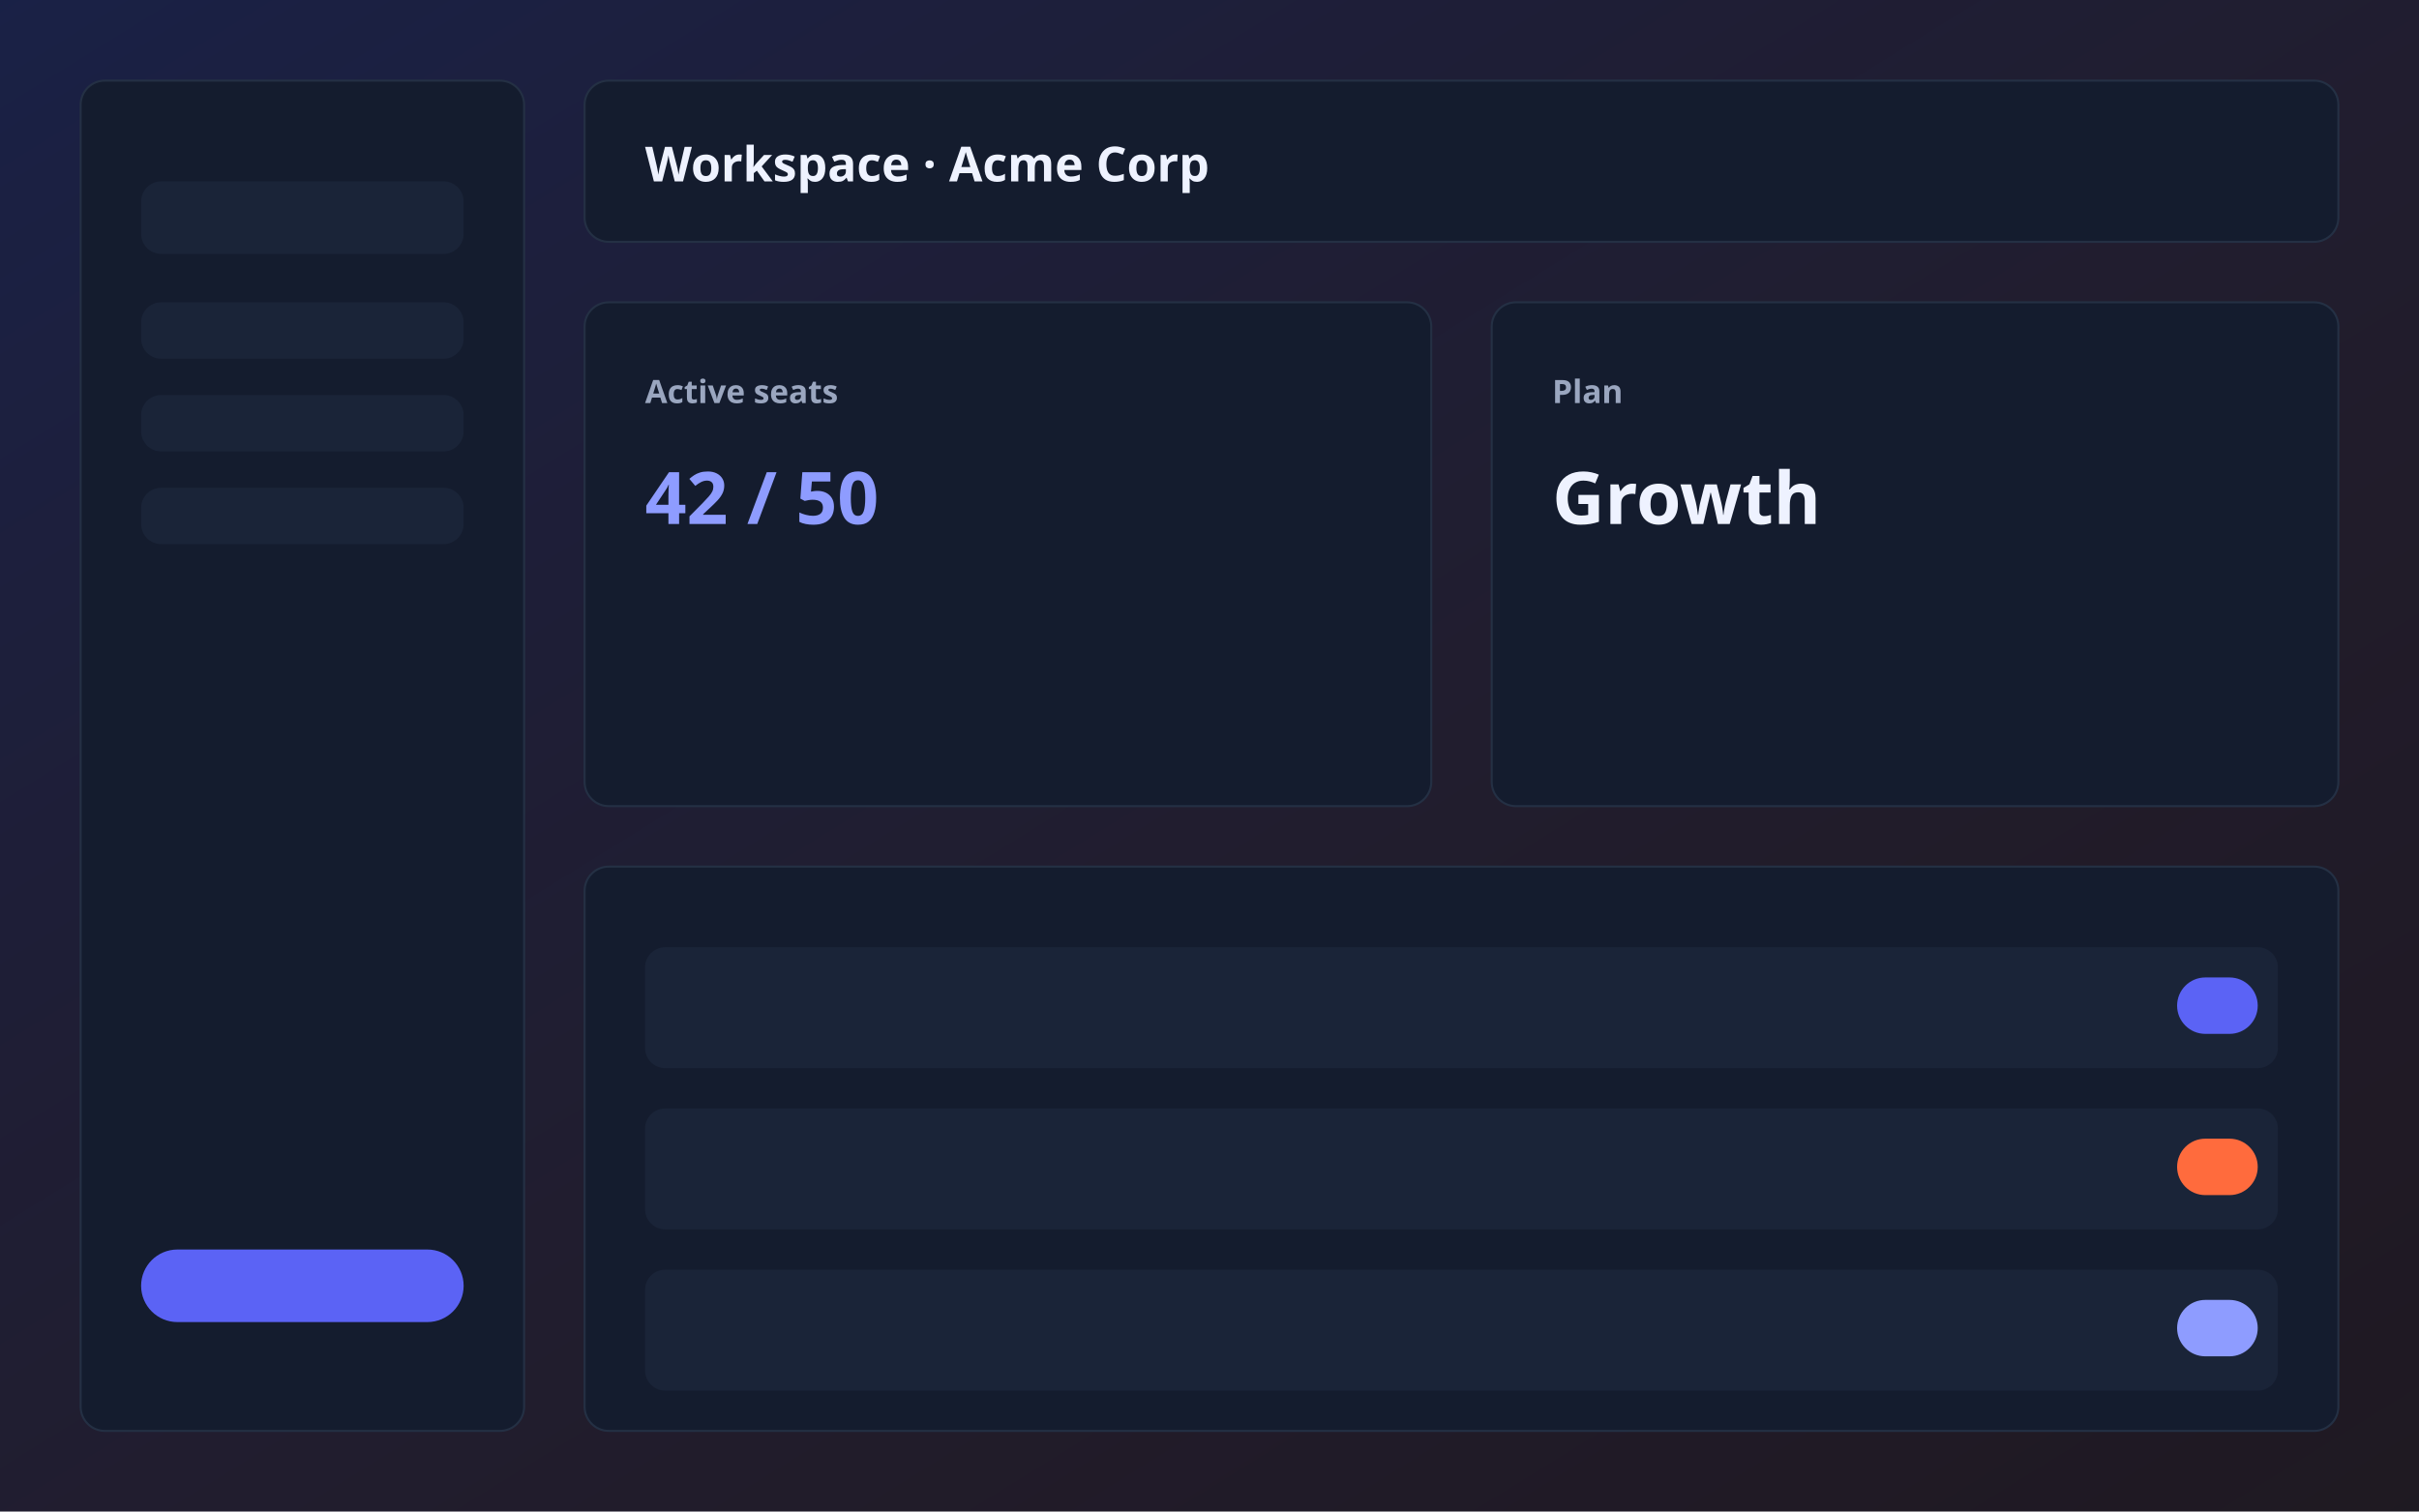
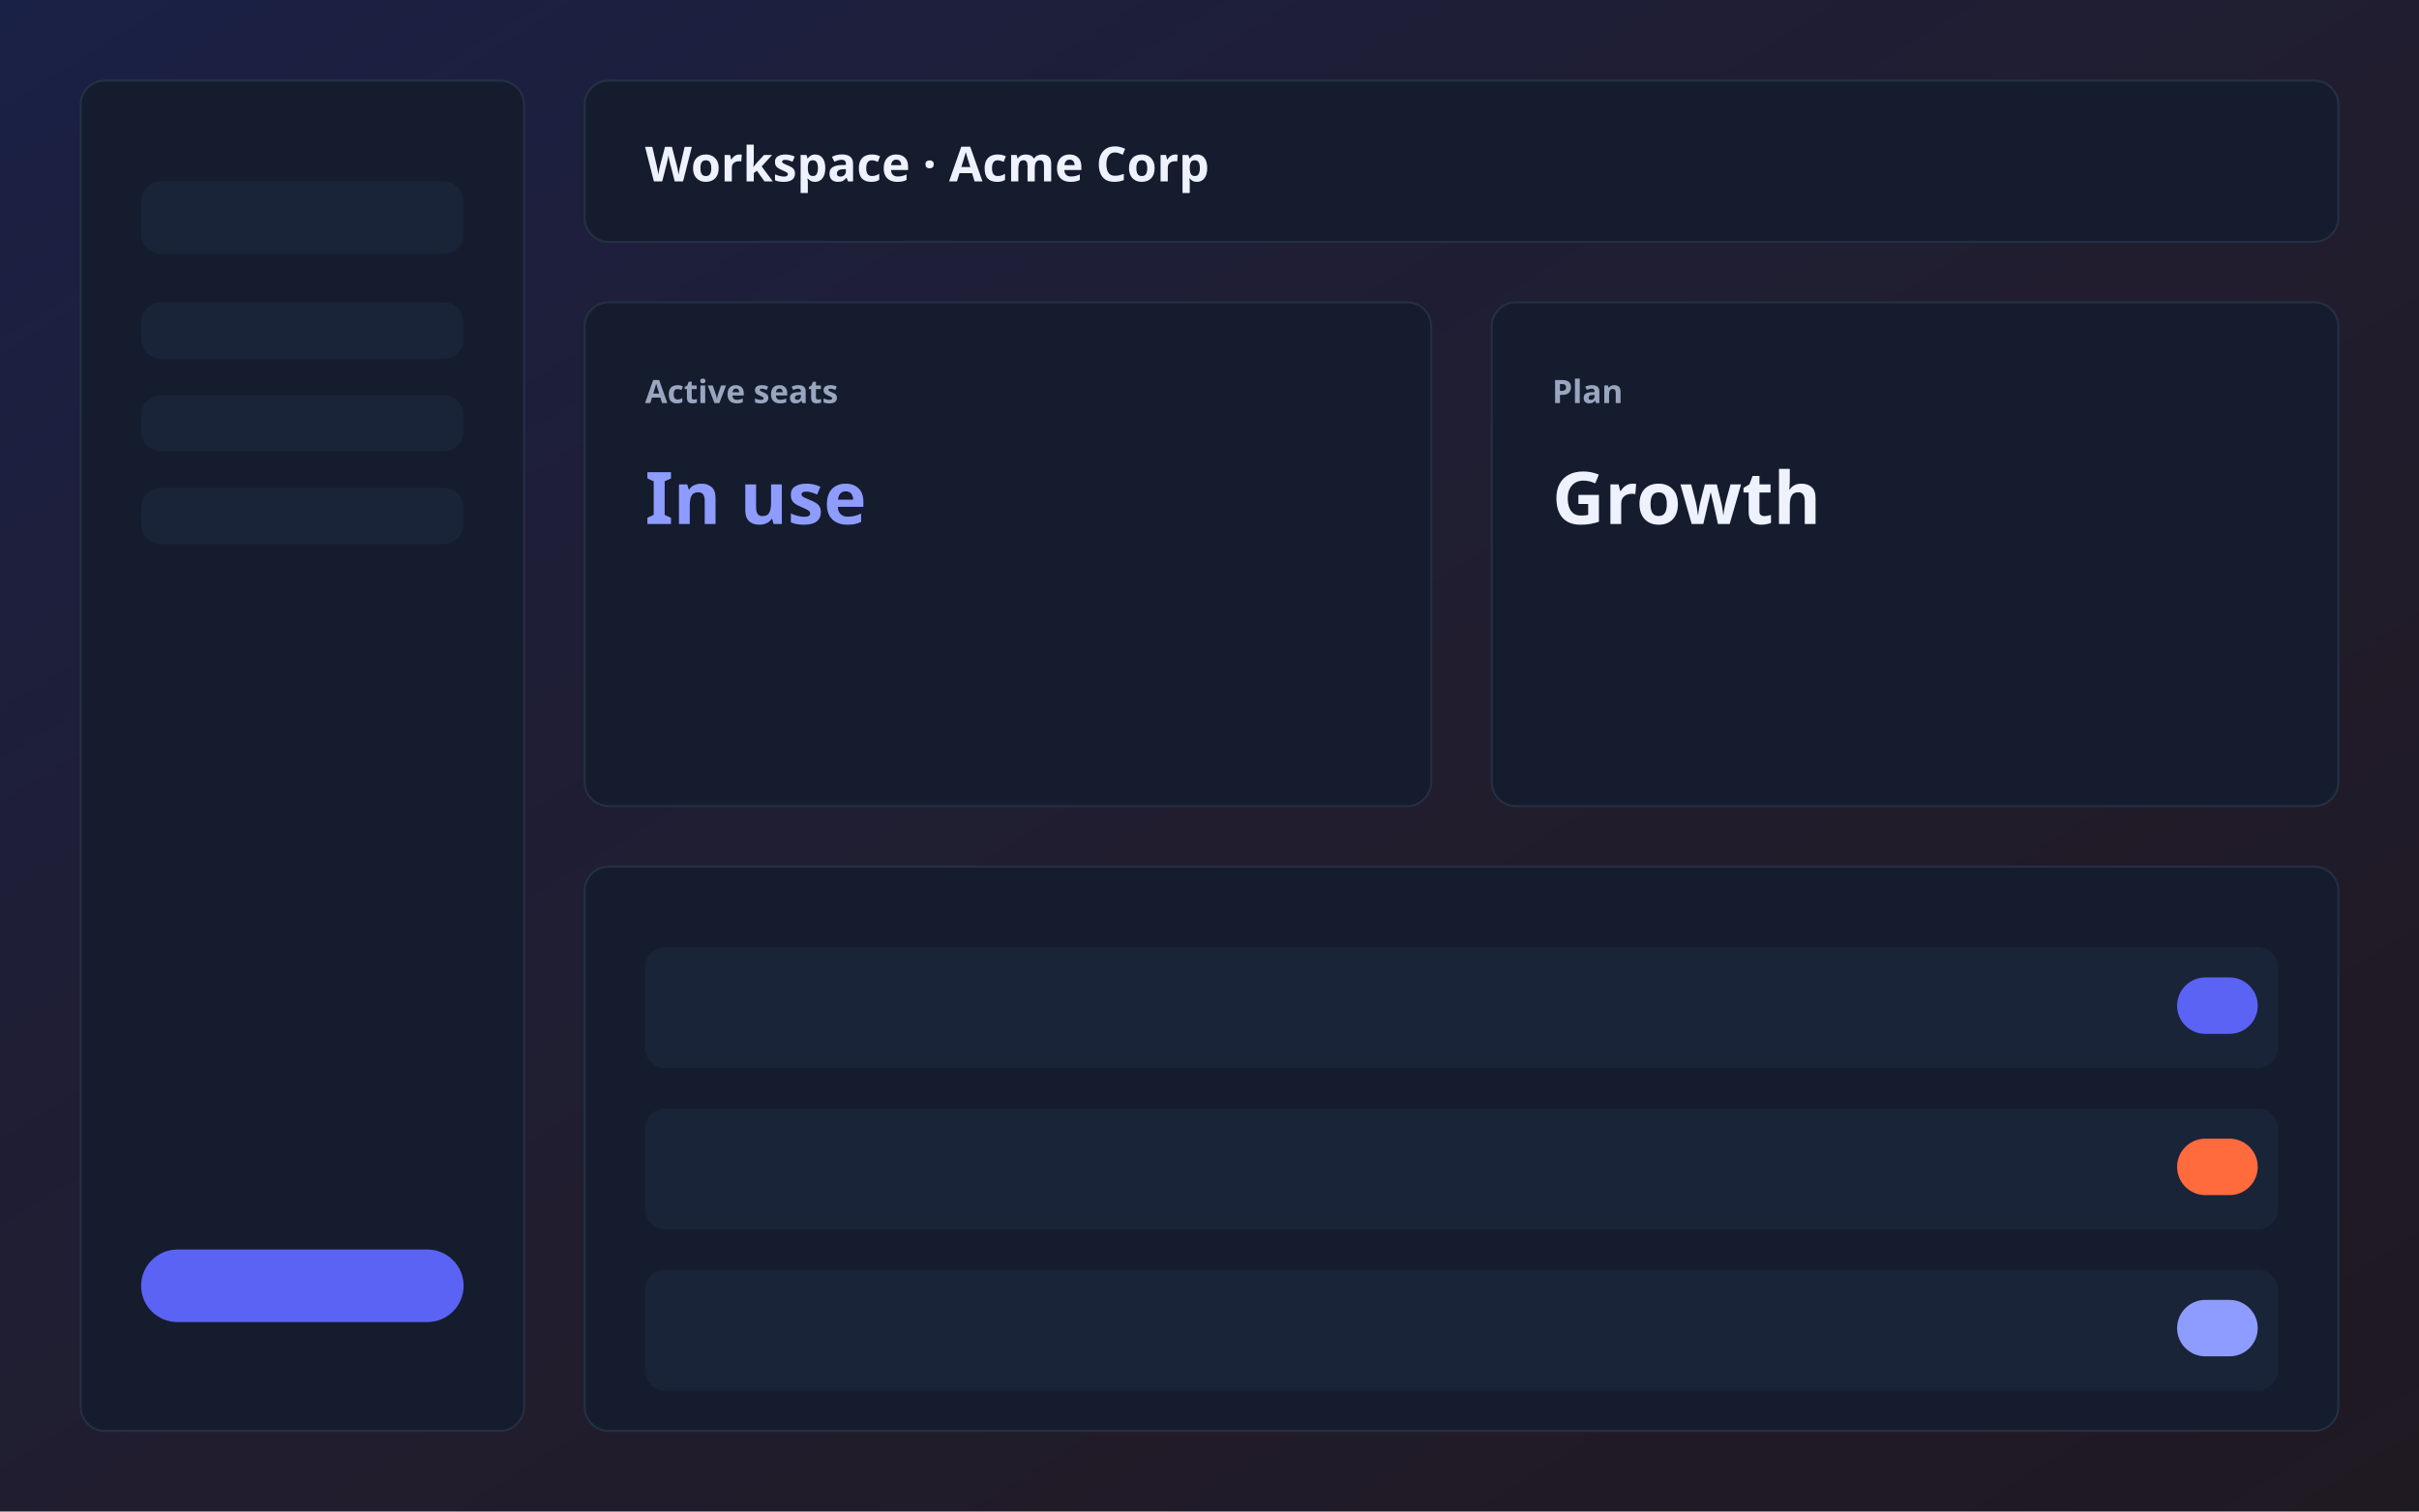
<svg xmlns="http://www.w3.org/2000/svg" width="1200" height="750" viewBox="0 0 1200 750" role="img" aria-label="SaaS admin console">
  <defs>
    <linearGradient id="g" x1="0" y1="0" x2="1" y2="1">
      <stop offset="0%" stop-color="#5B63F5" stop-opacity="0.18" />
      <stop offset="100%" stop-color="#FF6B3D" stop-opacity="0.08" />
    </linearGradient>
  </defs>
  <rect width="1200" height="750" fill="#0B1220" />
  <rect width="1200" height="750" fill="url(#g)" />
  <rect x="40" y="40" width="220" height="670" rx="12" fill="#141C2E" stroke="#243044" />
  <rect x="70" y="90" width="160" height="36" rx="10" fill="#1A2438" />
  <rect x="70" y="150" width="160" height="28" rx="10" fill="#1A2438" />
  <rect x="70" y="196" width="160" height="28" rx="10" fill="#1A2438" />
  <rect x="70" y="242" width="160" height="28" rx="10" fill="#1A2438" />
  <rect x="70" y="620" width="160" height="36" rx="18" fill="#5B63F5" />
  <rect x="290" y="40" width="870" height="80" rx="12" fill="#141C2E" stroke="#243044" />
  <text x="320" y="90" fill="#EEF2FF" font-family="system-ui,sans-serif" font-size="24" font-weight="700">Workspace · Acme Corp</text>
  <rect x="290" y="150" width="420" height="250" rx="12" fill="#141C2E" stroke="#243044" />
  <rect x="740" y="150" width="420" height="250" rx="12" fill="#141C2E" stroke="#243044" />
  <text x="320" y="200" fill="#9AA6BF" font-family="system-ui,sans-serif" font-size="16" font-weight="600">Active seats</text>
-   <text x="320" y="260" fill="#8E9CFF" font-family="system-ui,sans-serif" font-size="36" font-weight="800">42 / 50</text>
+   <text x="320" y="260" fill="#8E9CFF" font-family="system-ui,sans-serif" font-size="36" font-weight="800">In use</text>
  <text x="770" y="200" fill="#9AA6BF" font-family="system-ui,sans-serif" font-size="16" font-weight="600">Plan</text>
  <text x="770" y="260" fill="#EEF2FF" font-family="system-ui,sans-serif" font-size="36" font-weight="800">Growth</text>
  <rect x="290" y="430" width="870" height="280" rx="12" fill="#141C2E" stroke="#243044" />
  <rect x="320" y="470" width="810" height="60" rx="10" fill="#1A2438" />
  <rect x="320" y="550" width="810" height="60" rx="10" fill="#1A2438" />
  <rect x="320" y="630" width="810" height="60" rx="10" fill="#1A2438" />
  <rect x="1080" y="485" width="40" height="28" rx="14" fill="#5B63F5" />
  <rect x="1080" y="565" width="40" height="28" rx="14" fill="#FF6B3D" />
  <rect x="1080" y="645" width="40" height="28" rx="14" fill="#8E9CFF" />
</svg>
